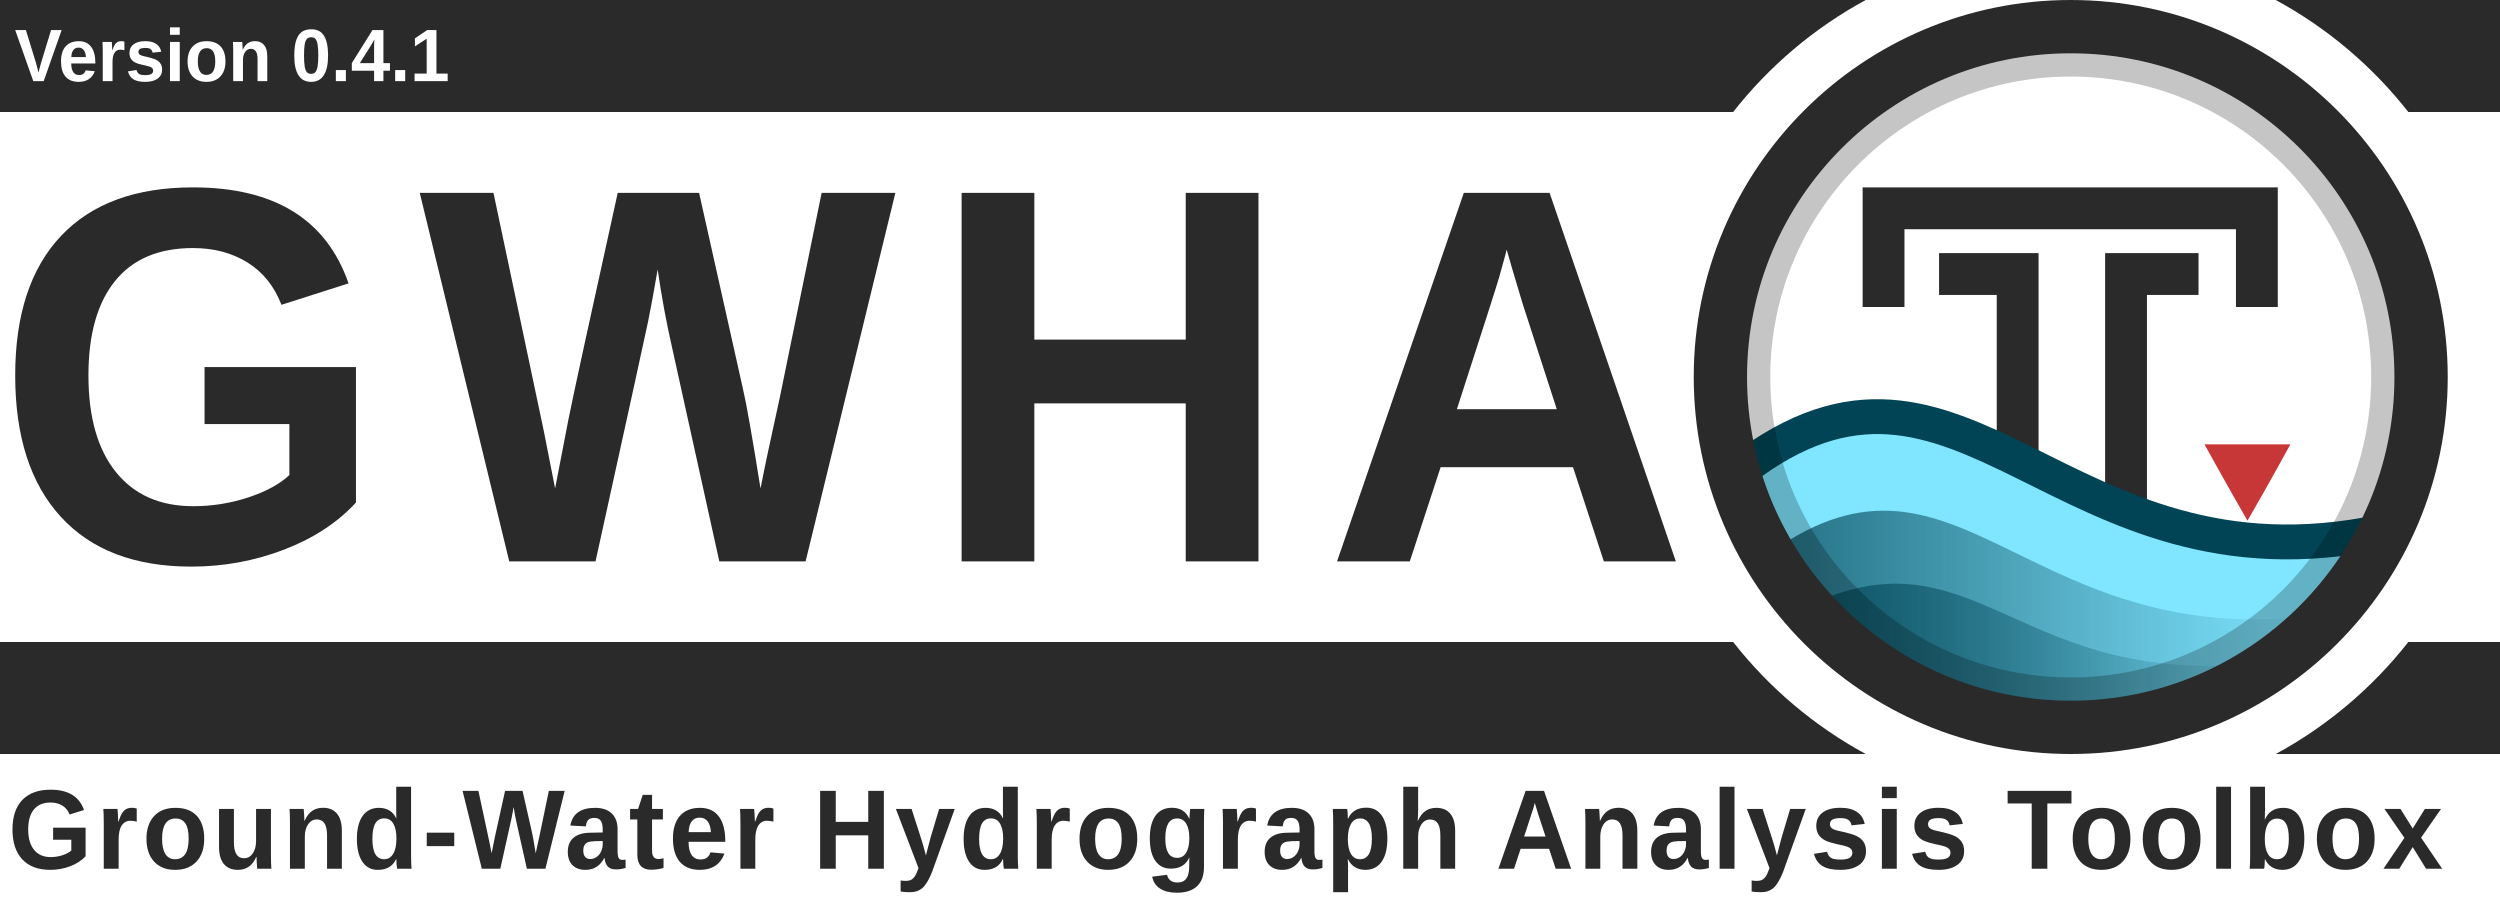
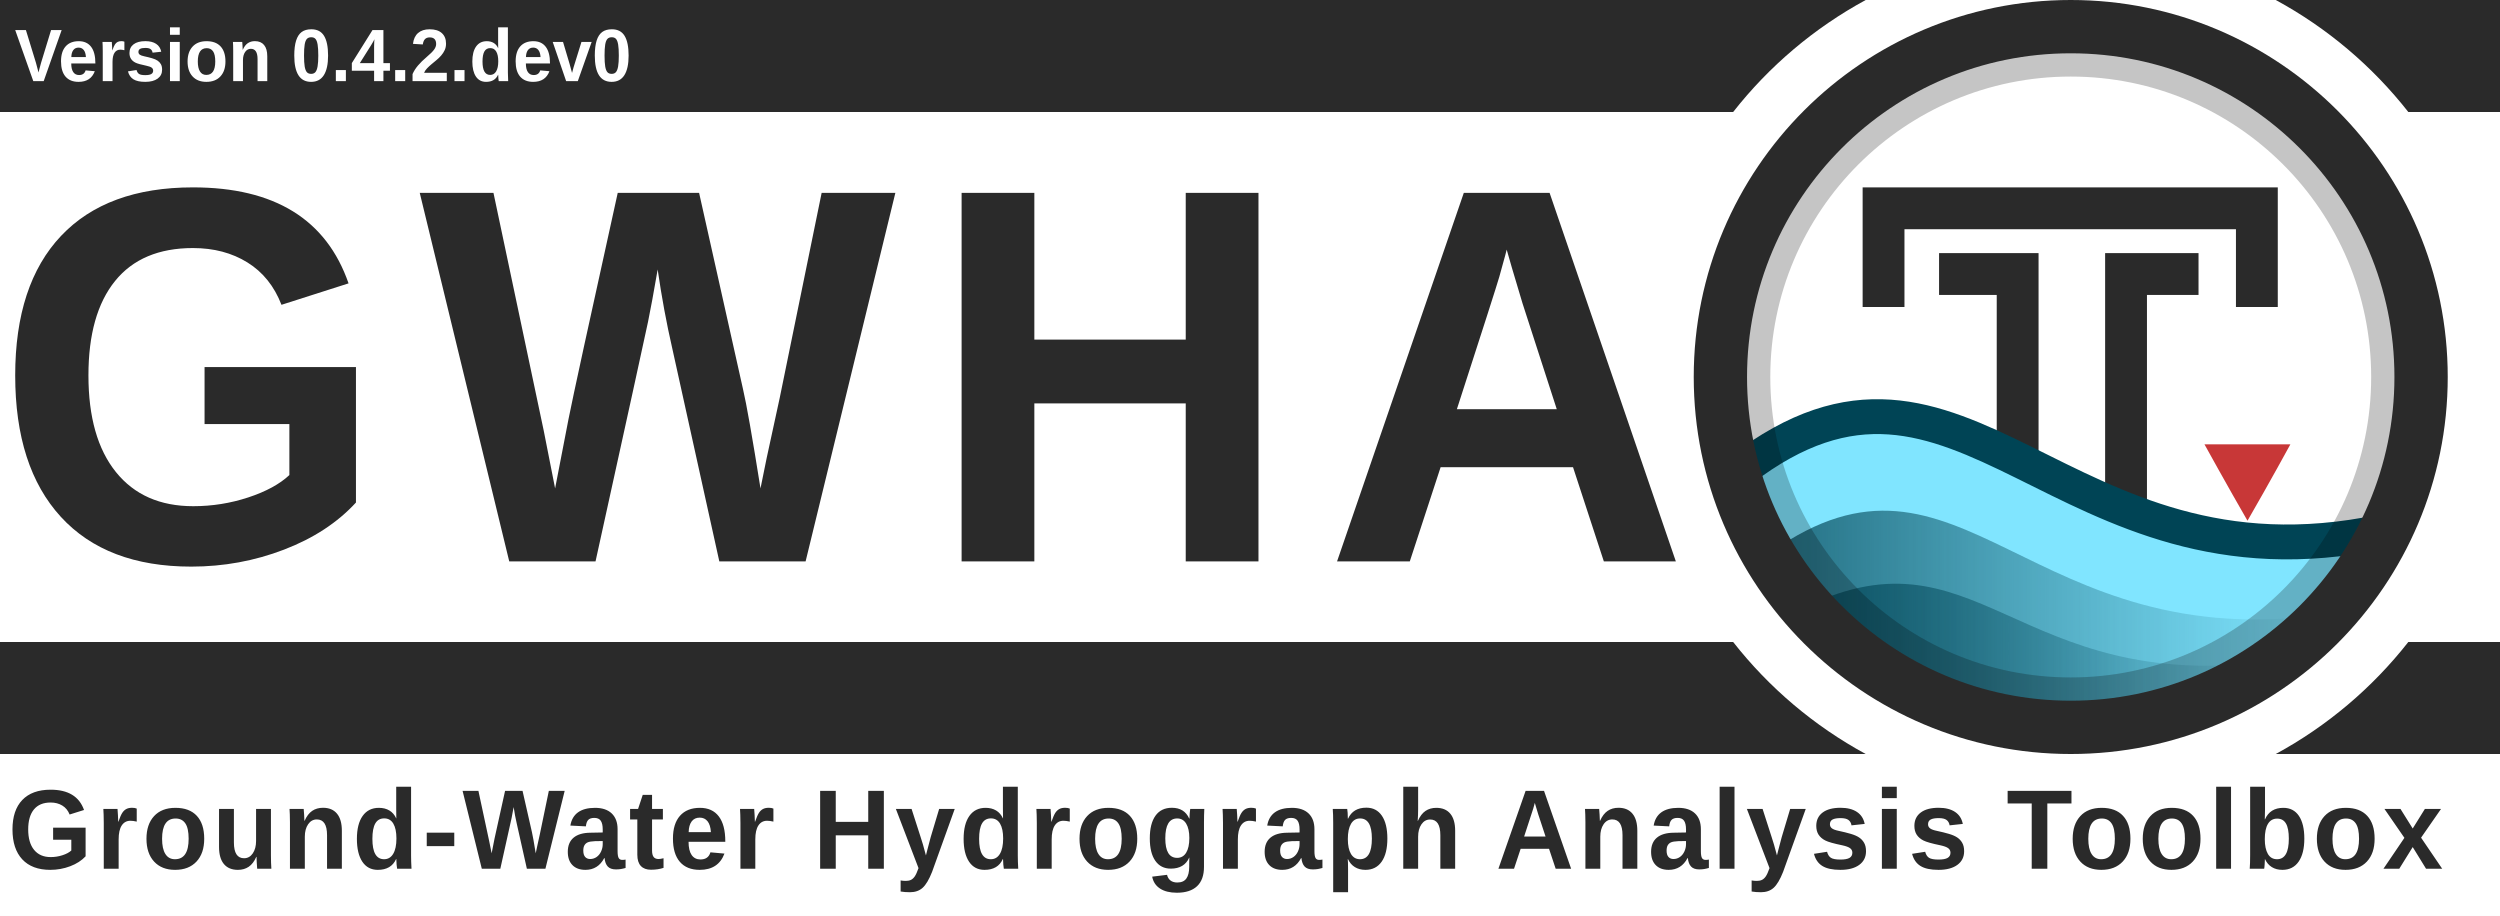
<svg xmlns="http://www.w3.org/2000/svg" xmlns:xlink="http://www.w3.org/1999/xlink" id="svg3336" style="enable-background:new" height="695" width="1897" version="1.1">
  <defs id="defs3338">
    <filter id="filter4254" style="color-interpolation-filters:sRGB">
      <feBlend id="feBlend4256" in2="BackgroundImage" mode="multiply" />
    </filter>
    <clipPath clipPathUnits="userSpaceOnUse" id="clipPath3962">
      <rect width="460.092" x="56.304" y="10.396" rx="230.027" height="460.093" style="fill:none;stroke:#ff0000;stroke-width:1.067;stroke-miterlimit:4;stroke-dasharray:none;enable-background:new" id="rect3964" clip-path="none" />
    </clipPath>
    <clipPath clipPathUnits="userSpaceOnUse" id="clipPath3973">
      <rect width="431.337" x="12.671" y="12.878" rx="215.65" height="431.337" style="fill:none;stroke:#ff0000;stroke-width:1;stroke-miterlimit:4;stroke-dasharray:none;enable-background:new" id="rect3975" clip-path="none" />
    </clipPath>
    <linearGradient id="linearGradient4067-5">
      <stop style="stop-color:#004354;stop-opacity:1;" offset="0" id="stop4069-0" />
      <stop style="stop-color:#004354;stop-opacity:0;" offset="1" id="stop4071-4" />
    </linearGradient>
    <linearGradient id="linearGradient4059-8">
      <stop style="stop-color:#004354;stop-opacity:1;" offset="0" id="stop4061-7" />
      <stop style="stop-color:#004354;stop-opacity:0;" offset="1" id="stop4063-6" />
    </linearGradient>
    <linearGradient id="linearGradient4190-6-2" y2="358" gradientUnits="userSpaceOnUse" x2="376" gradientTransform="matrix(1.0084,0,0,1.0084,-2.5546,-2)" y1="238" x1="256">
      <stop id="stop4186-77-0" style="stop-color:#00ccff;stop-opacity:1;" offset="0" />
      <stop id="stop4188-0-1" style="stop-color:#004354;stop-opacity:1;" offset="1" />
    </linearGradient>
    <linearGradient xlink:href="#linearGradient4067-5" id="linearGradient4144" gradientUnits="userSpaceOnUse" gradientTransform="matrix(1.232656,0,0,1.187506,1272.385,33.55664)" x1="60.435" y1="396.505" x2="357.194" y2="396.505" />
    <linearGradient xlink:href="#linearGradient4059-8" id="linearGradient4147" gradientUnits="userSpaceOnUse" gradientTransform="matrix(1.232656,0,0,1.238171,1269.92,8.42671)" x1="47.519" y1="376.82" x2="390.729" y2="376.82" />
  </defs>
  <rect style="opacity:1;fill:#ffffff;fill-opacity:1;stroke:none;stroke-width:17.182;stroke-linecap:square;stroke-linejoin:miter;stroke-miterlimit:4;stroke-dasharray:none;stroke-dashoffset:165;stroke-opacity:0.856;paint-order:normal" id="rect4941" width="1897" height="695" x="0" y="0" ry="0" />
  <path style="opacity:1;fill:#2a2a2a;fill-opacity:1;stroke:none;stroke-width:59.875;stroke-linecap:square;stroke-linejoin:miter;stroke-miterlimit:4;stroke-dasharray:none;stroke-dashoffset:165;stroke-opacity:1;paint-order:normal;enable-background:new" d="M 0,7.8976733e-4 V 85.001 h 1315.105 c 27.272,-34.752 61.489,-63.767 100.598,-85 z m 1726.844,0 C 1765.952,21.234 1800.169,50.249 1827.441,85.001 h 69.559 V 7.8976733e-4 Z M 0,487.138 v 85 h 1415.703 c -39.108,-21.233 -73.324,-50.249 -100.596,-85 z m 1827.439,0 c -27.272,34.751 -61.488,63.767 -100.596,85 h 170.156 v -85 z" id="rect4534-8-6" />
  <g id="layer6" style="opacity:0.3;filter:url(#filter4254)" transform="translate(1717.1,-13.81731)" clip-path="url(#clipPath3962)" />
  <g id="layer1" style="display:none" transform="translate(1108.42,-549.3474)">
    <path id="path3774" d="m 177.12,614.784 h 191.883 c 154.987,0 177.12,22.119 177.12,176.96 v 153.813 c 0,154.837 -22.141,176.96 -177.12,176.96 H 177.12 C 22.144,1122.517 0,1100.331 0,945.515 V 791.701 c 0,-154.837 22.141,-176.96 177.12,-176.96 z" style="display:inline;fill:#0000ff;fill-opacity:0.081;stroke:#0000ff;stroke-width:1.067" />
    <circle id="path4118" style="color:#000000;display:inline;fill:#0000ff;fill-opacity:0.081;stroke:#0000ff;stroke-width:1.067;enable-background:accumulate" cx="273.067" cy="868.651" r="153.6" />
    <rect id="rect4152" style="color:#000000;display:inline;fill:#0000ff;fill-opacity:0.081;stroke:#0000ff;stroke-width:1.067;stroke-linecap:round;stroke-linejoin:round;enable-background:accumulate" height="290.133" width="290.133" y="723.584" x="128" />
    <rect id="rect4154" style="color:#000000;display:inline;fill:#0000ff;fill-opacity:0.081;stroke:#0000ff;stroke-width:1.067;stroke-linecap:round;stroke-linejoin:round;enable-background:accumulate" height="256" width="324.267" y="740.651" x="110.933" />
    <rect id="rect4156" style="color:#000000;display:inline;fill:#0000ff;fill-opacity:0.081;stroke:#0000ff;stroke-width:1.067;stroke-linecap:round;stroke-linejoin:round;enable-background:accumulate" height="324.267" width="256" y="706.517" x="145.067" />
  </g>
  <text xml:space="preserve" style="font-style:normal;font-variant:normal;font-weight:bold;font-stretch:normal;font-size:14.013px;line-height:150;font-family:'liberation sans';-inkscape-font-specification:'liberation sans Bold';letter-spacing:25px;word-spacing:0px;fill:#2a2a2a;fill-opacity:1;stroke:none;stroke-width:1.067;enable-background:new" x="-4.307" y="413.604" id="text3084-4-2" transform="scale(0.9709578,1.029911)">
    <tspan x="-4.307" y="413.604" id="tspan3086-5-7" style="font-style:normal;font-variant:normal;font-weight:bold;font-stretch:normal;font-size:394.62px;line-height:150;font-family:'liberation sans';-inkscape-font-specification:'liberation sans Bold';letter-spacing:25px;word-spacing:0px;fill:#2a2a2a;fill-opacity:1;stroke-width:1.067">
      <tspan x="-4.307" y="413.604" style="font-style:normal;font-variant:normal;font-weight:bold;font-stretch:normal;line-height:150;font-family:'liberation sans';-inkscape-font-specification:'liberation sans Bold';letter-spacing:25px;word-spacing:0px;fill:#2a2a2a;fill-opacity:1;stroke-width:1.067" id="tspan3088-9-3">GWHA</tspan>
    </tspan>
  </text>
  <rect x="-36.318" y="1.132" width="512" height="480" style="color:#000000;fill:#ffffff;enable-background:accumulate" id="rect4158" clip-path="url(#clipPath3973)" transform="matrix(1.232656,0,0,1.232656,1290.008,4.80322)" />
  <g id="g4537" transform="translate(2.4101563e-4,-74.58735)">
    <path id="path2995-6" d="m 1652.369,282.52 h -39.132 v 254.214" style="fill:none;fill-opacity:0;stroke:#2a2a2a;stroke-width:31.737;stroke-linecap:square;stroke-linejoin:miter;stroke-miterlimit:4;stroke-dasharray:none;stroke-opacity:1" />
    <path style="display:inline;fill:none;fill-opacity:0;stroke:#2a2a2a;stroke-width:31.737;stroke-linecap:square;stroke-linejoin:miter;stroke-miterlimit:4;stroke-dasharray:none;stroke-opacity:1;enable-background:new" d="m 1429.239,291.669 v -59.019 h 283.269 v 59.019" id="path3765" />
    <path id="path2995" d="m 1487.231,282.52 h 43.754 v 251.784" style="fill:none;fill-opacity:0;stroke:#2a2a2a;stroke-width:31.737;stroke-linecap:square;stroke-linejoin:miter;stroke-miterlimit:4;stroke-dasharray:none;stroke-opacity:1" />
  </g>
  <path d="m 1737.925,337.183 h -65.169 c 0,0 17.357,31.481 32.605,57.892 0.032,0 0.032,-0.021 0.032,-0.021 l 0.031,-0.032 0.032,-0.032 0.031,-0.021 c 17.058,-29.545 32.482,-57.853 32.482,-57.853 z" style="color:#000000;display:inline;fill:#c83737;fill-opacity:1;stroke-width:1.233;enable-background:new" id="path4622" />
  <path style="display:inline;fill:#80e5ff;fill-opacity:1;stroke:#004455;stroke-width:26.448;stroke-linecap:round;stroke-linejoin:round;stroke-miterlimit:4;stroke-dasharray:none;stroke-opacity:1;enable-background:new" d="m 1321.276,356.54 c -0.687,96.283 117.861,163.669 158.901,179.743 138.732,50.116 289.911,-38.339 326.938,-132.758 -245.523,51.493 -316.944,-176.561 -485.84,-46.985 z" id="path3852" />
  <path style="display:inline;opacity:0.75;fill:url(#linearGradient4147);fill-opacity:1;stroke:none;stroke-width:1.233;enable-background:new" d="m 1344.1,418.728 c 27.577,48.555 117.65,120.104 156.337,130.939 118.013,2.581 195.533,-27.946 268.73,-84.028 -231.445,34.711 -280.508,-148.914 -425.066,-46.911 z" id="path3852-7-7" />
  <path style="display:inline;opacity:0.75;fill:url(#linearGradient4144);fill-opacity:1;stroke:none;stroke-width:1.233;enable-background:new" d="m 1364.493,463.198 c 23.516,37.303 108.542,82.443 141.532,90.767 95.209,1.371 159.995,-18.804 219.07,-52.337 -197.362,26.667 -224.207,-108.202 -360.602,-38.43 z" id="path3852-7" />
  <rect width="487.995" x="1327.275" y="42.071" rx="243.977" height="487.996" style="opacity:0.23;fill:none;stroke:#000000;stroke-width:32.049;stroke-miterlimit:4;stroke-dasharray:none" id="rect16-9" ry="243.977" />
  <rect width="531.69" x="1305.428" y="20.223" rx="265.822" height="531.691" style="fill:none;fill-opacity:1;stroke:#2a2a2a;stroke-width:40.447;stroke-miterlimit:4;stroke-dasharray:none;stroke-opacity:1" id="rect16-5" clip-path="none" ry="265.822" />
  <text xml:space="preserve" style="font-style:normal;font-variant:normal;font-weight:normal;font-stretch:normal;font-size:89.345px;line-height:0%;font-family:'Liberation Sans';-inkscape-font-specification:'Liberation Sans';letter-spacing:0px;word-spacing:8.194px;fill:#2a2a2a;fill-opacity:1;stroke:none;stroke-width:1.978" x="6.221" y="645.043" id="text3090" transform="scale(0.9785241,1.021947)">
    <tspan x="6.221" y="645.043" id="tspan3092" style="font-style:normal;font-variant:normal;font-weight:bold;font-stretch:normal;font-size:84.042px;line-height:1.25;font-family:'Liberation Sans';-inkscape-font-specification:'Liberation Sans Bold';letter-spacing:3px;word-spacing:12px;fill:#2a2a2a;fill-opacity:1;stroke-width:1.978">
      <tspan x="6.221" y="645.043" style="font-style:normal;font-variant:normal;font-weight:bold;font-stretch:normal;font-size:84.042px;font-family:'Liberation Sans';-inkscape-font-specification:'Liberation Sans Bold';letter-spacing:3px;word-spacing:12px;fill:#2a2a2a;fill-opacity:1;stroke-width:1.978" id="tspan3094">Ground-Water Hydrograph Analysis Toolbox</tspan>
    </tspan>
  </text>
  <g id="g4559" transform="translate(119.064,474.5139)">
    <text transform="scale(0.9785241,1.021947)" id="text3090-4" y="-404.07" x="-110.267" style="font-style:normal;font-variant:normal;font-weight:normal;font-stretch:normal;font-size:58.638px;line-height:0%;font-family:'Liberation Sans';-inkscape-font-specification:'Liberation Sans';letter-spacing:0px;word-spacing:5.378px;fill:#ffffff;fill-opacity:1;stroke:none;stroke-width:1.298;enable-background:new" xml:space="preserve">
-       <tspan style="font-style:normal;font-variant:normal;font-weight:bold;font-stretch:normal;font-size:55.157px;line-height:1.25;font-family:'Liberation Sans';-inkscape-font-specification:'Liberation Sans Bold';letter-spacing:0px;word-spacing:6.283px;fill:#ffffff;fill-opacity:1;stroke-width:1.298" id="tspan3092-0" y="-404.07" x="-110.267">Version 0.4.1</tspan>
+       <tspan style="font-style:normal;font-variant:normal;font-weight:bold;font-stretch:normal;font-size:55.157px;line-height:1.25;font-family:'Liberation Sans';-inkscape-font-specification:'Liberation Sans Bold';letter-spacing:0px;word-spacing:6.283px;fill:#ffffff;fill-opacity:1;stroke-width:1.298" id="tspan3092-0" y="-404.07" x="-110.267">Version 0.4.2.dev0</tspan>
    </text>
  </g>
</svg>
